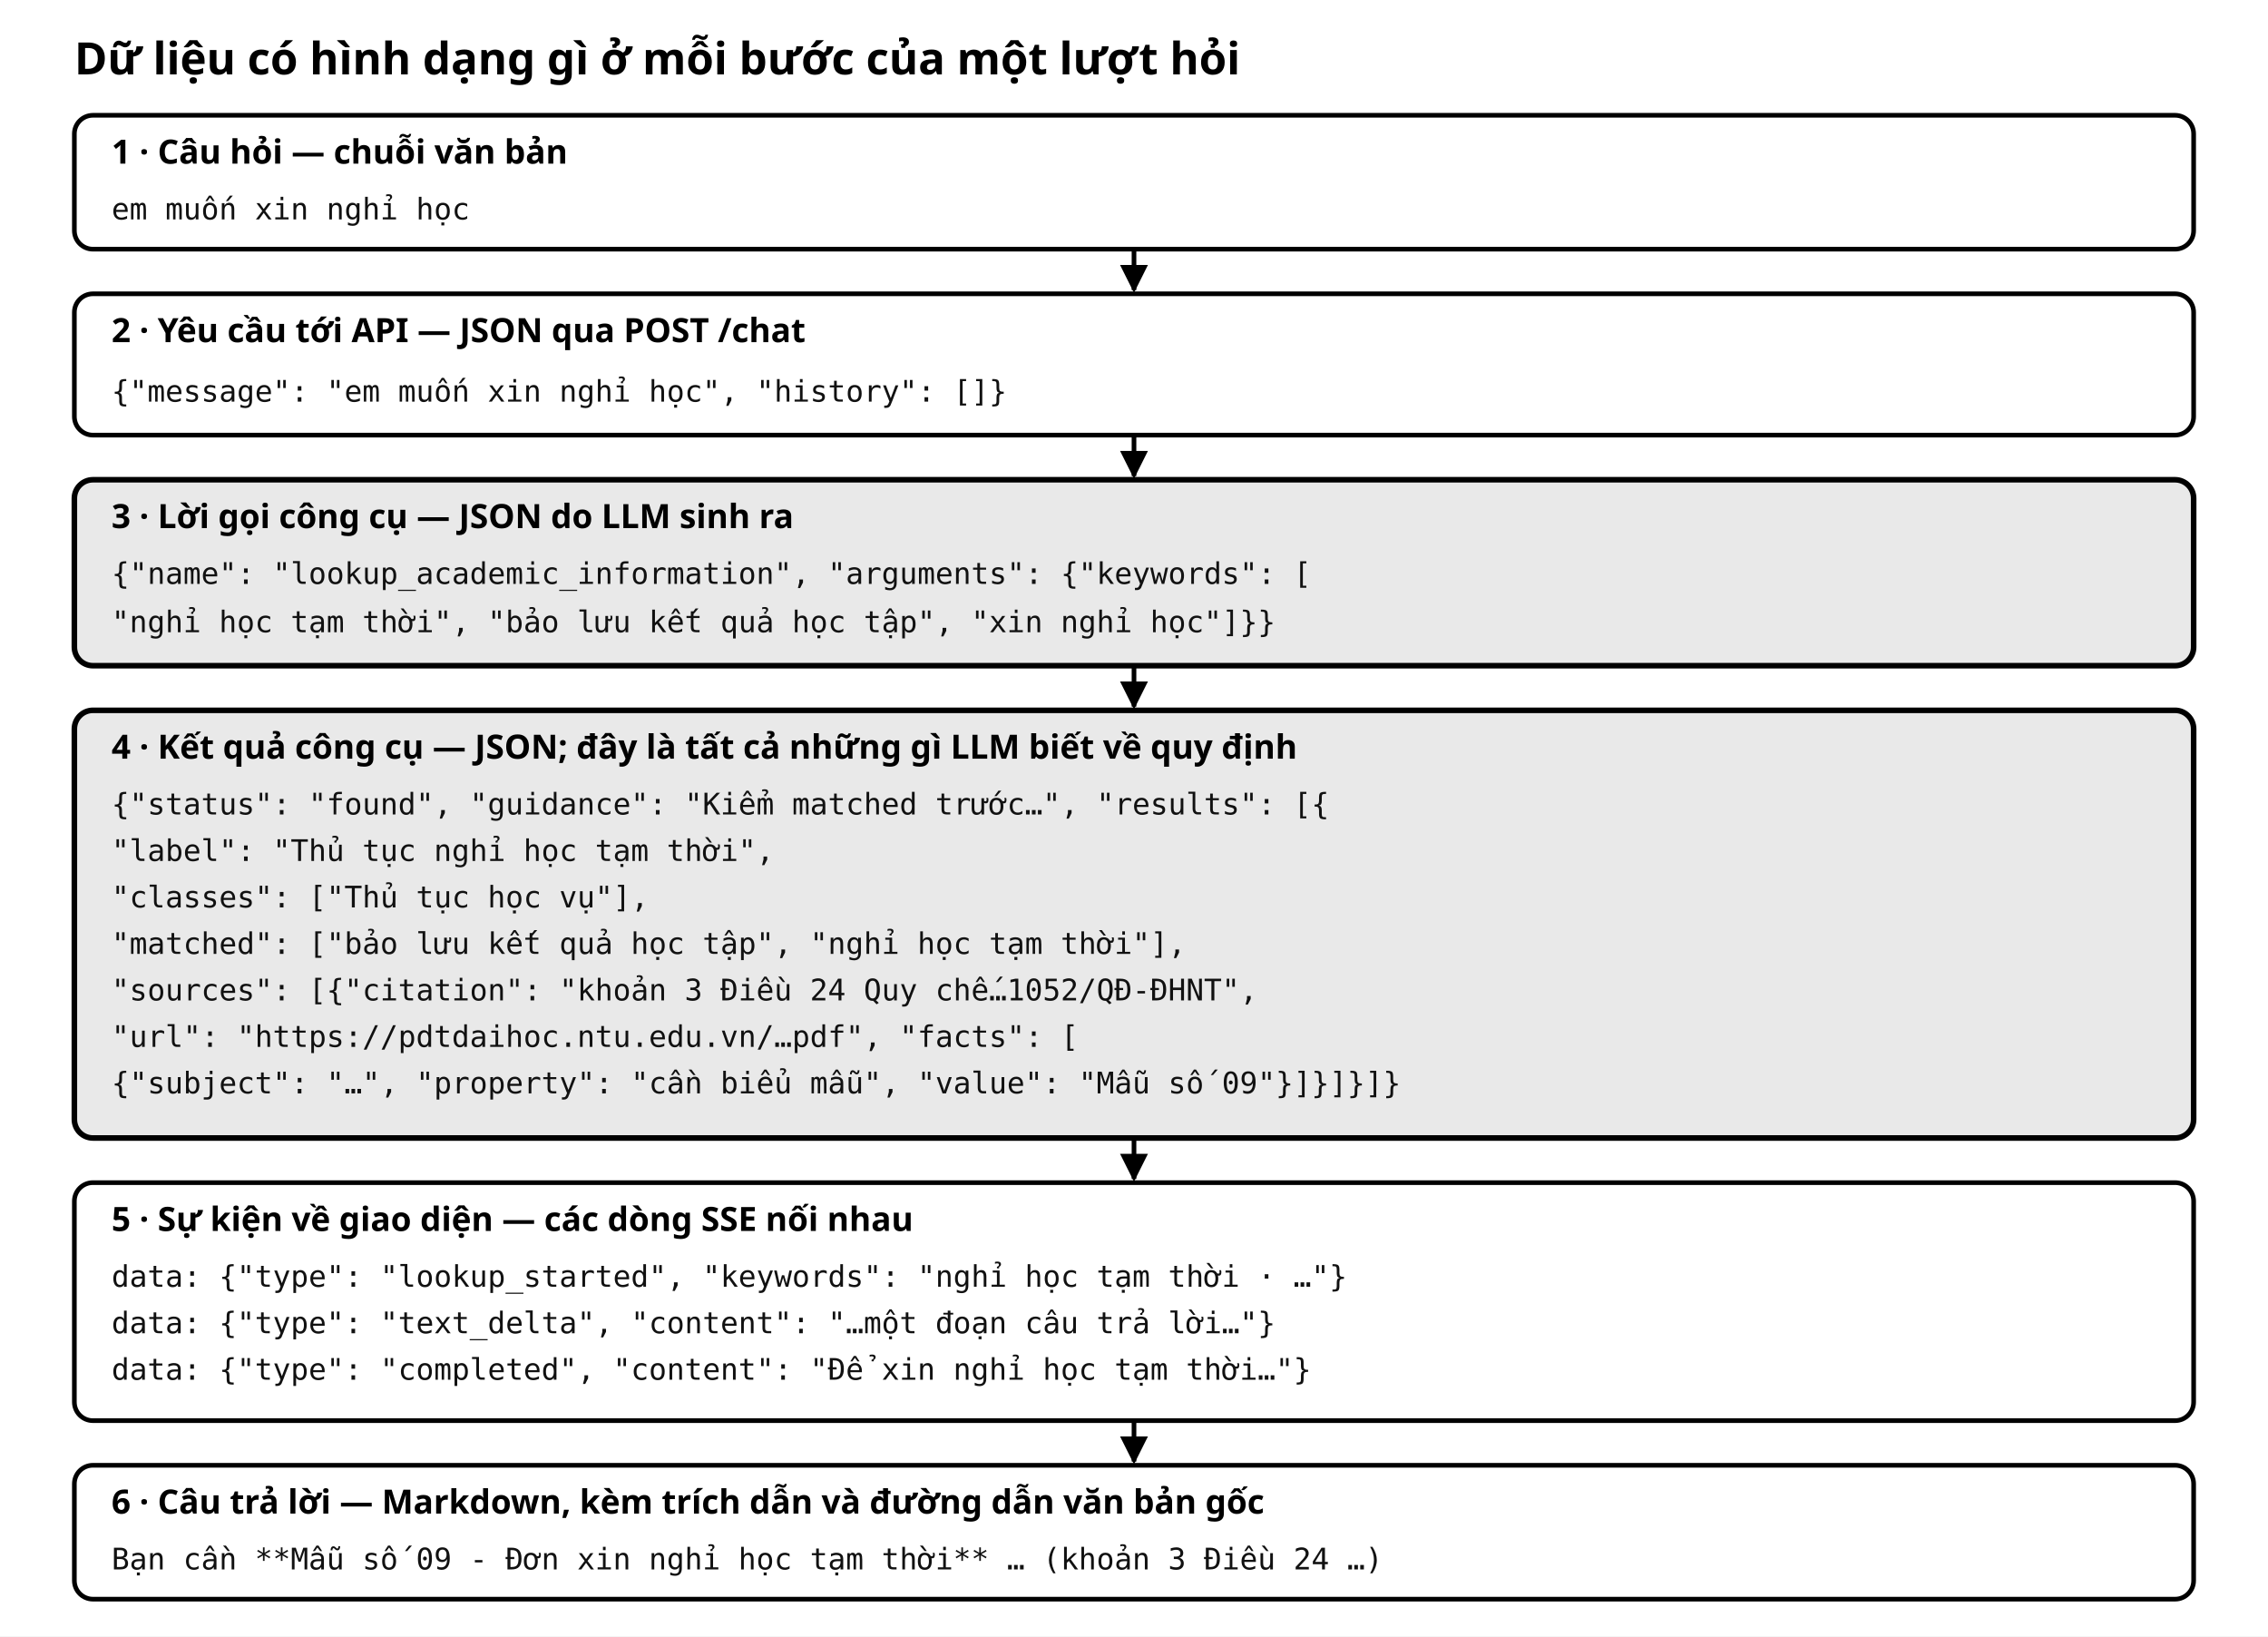
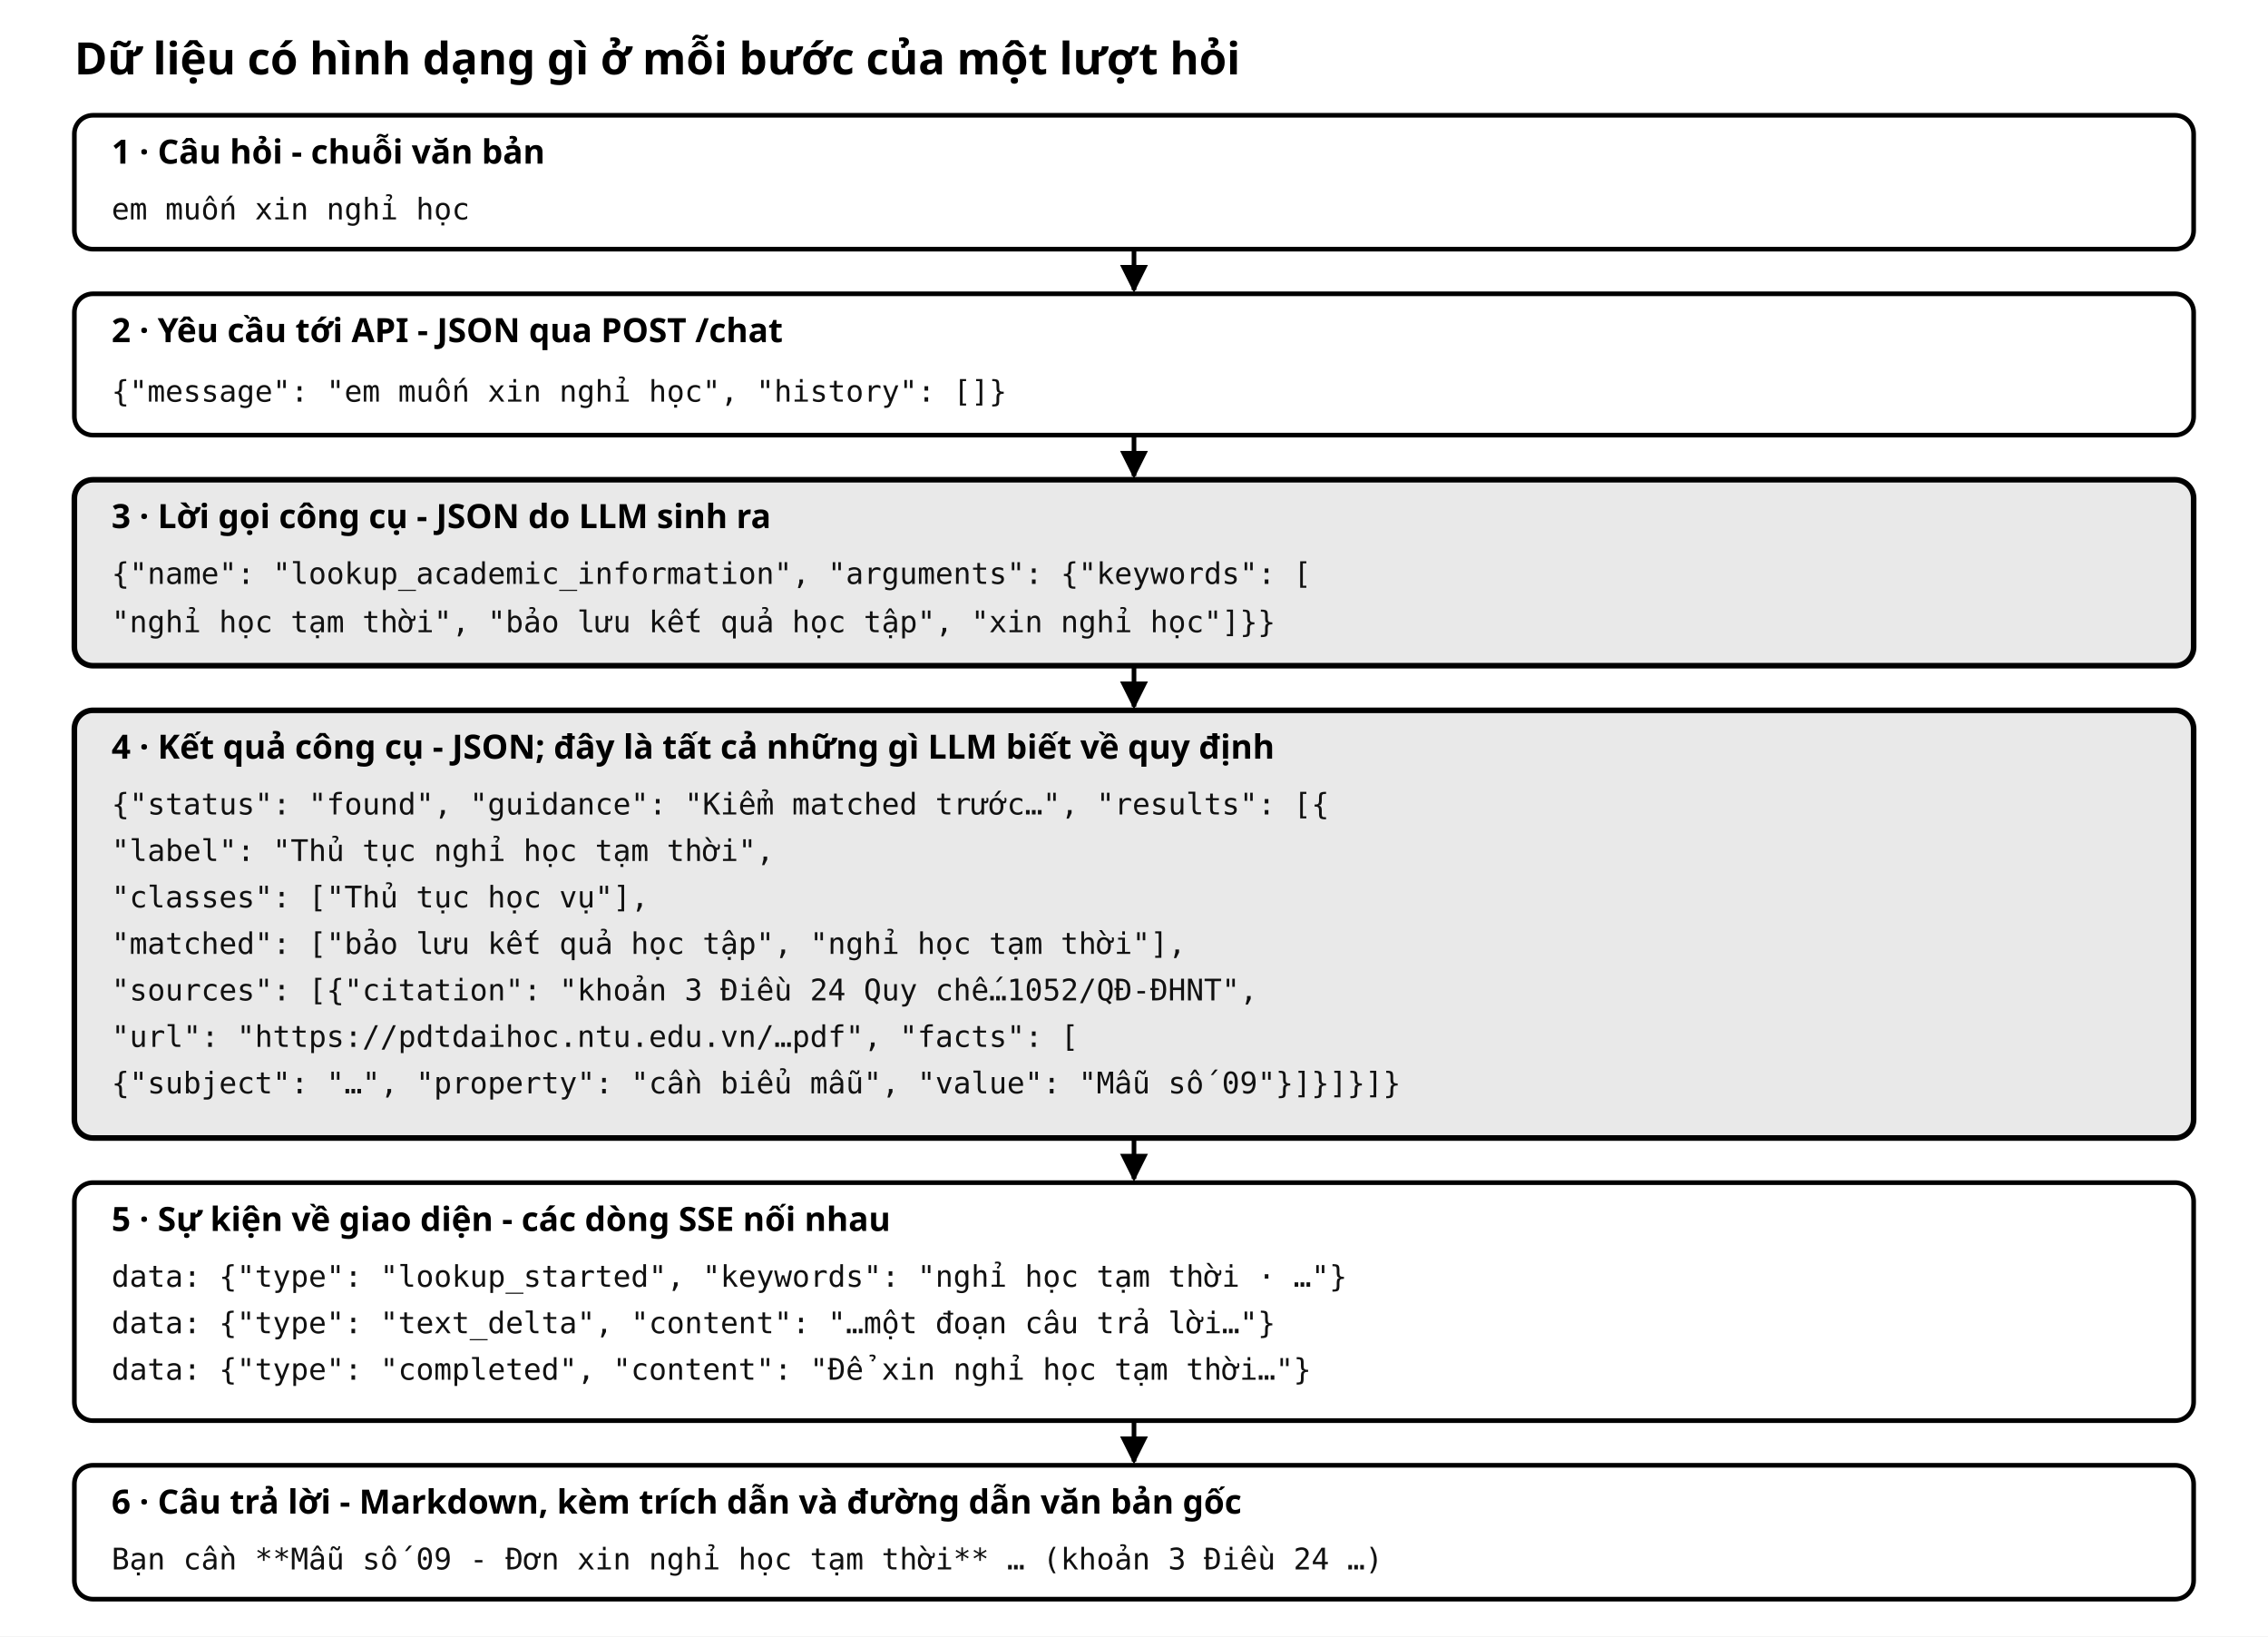
<svg xmlns="http://www.w3.org/2000/svg" width="1220" height="880" viewBox="0 0 1220 880" font-family="Noto Sans, DejaVu Sans, sans-serif">
  <defs>
    <marker id="mui" viewBox="0 0 10 10" refX="9" refY="5" markerWidth="6" markerHeight="6" orient="auto-start-reverse">
      <path d="M0 0 L10 5 L0 10 z" fill="#000000" />
    </marker>
    <style>
      .o    { fill: #ffffff; stroke: #000000; stroke-width: 2.5; }
      .odam { fill: #e9e9e9; stroke: #000000; stroke-width: 3; }
      .tieu { fill: #000000; font-size: 18px; font-weight: 700; }
      .ma   { fill: #111111; font-size: 16px; font-family: "DejaVu Sans Mono", monospace; white-space: pre; }
      .mui  { stroke: #000000; stroke-width: 2.5; fill: none; marker-end: url(#mui); }
    </style>
  </defs>
  <rect width="1220" height="880" fill="#ffffff" />
  <text x="40" y="40" style="font-size:24px; font-weight:700">Dữ liệu có hình dạng gì ở mỗi bước của một lượt hỏi</text>
  <rect x="40" y="62" width="1140" height="72" rx="10" class="o" />
-   <text x="60" y="88" class="tieu">1 · Câu hỏi — chuỗi văn bản</text>
+   <text x="60" y="88" class="tieu">1 · Câu hỏi - chuỗi văn bản</text>
  <text x="60" y="118" class="ma">em muốn xin nghỉ học</text>
  <path class="mui" d="M610 134 V156" />
  <rect x="40" y="158" width="1140" height="76" rx="10" class="o" />
-   <text x="60" y="184" class="tieu">2 · Yêu cầu tới API — JSON qua POST /chat</text>
+   <text x="60" y="184" class="tieu">2 · Yêu cầu tới API - JSON qua POST /chat</text>
  <text x="60" y="216" class="ma">{"message": "em muốn xin nghỉ học", "history": []}</text>
  <path class="mui" d="M610 234 V256" />
  <rect x="40" y="258" width="1140" height="100" rx="10" class="odam" />
-   <text x="60" y="284" class="tieu">3 · Lời gọi công cụ — JSON do LLM sinh ra</text>
+   <text x="60" y="284" class="tieu">3 · Lời gọi công cụ - JSON do LLM sinh ra</text>
  <text x="60" y="314" class="ma">{"name": "lookup_academic_information", "arguments": {"keywords": [</text>
  <text x="60" y="340" class="ma">   "nghỉ học tạm thời", "bảo lưu kết quả học tập", "xin nghỉ học"]}}</text>
  <path class="mui" d="M610 358 V380" />
  <rect x="40" y="382" width="1140" height="230" rx="10" class="odam" />
-   <text x="60" y="408" class="tieu">4 · Kết quả công cụ — JSON; đây là tất cả những gì LLM biết về quy định</text>
+   <text x="60" y="408" class="tieu">4 · Kết quả công cụ - JSON; đây là tất cả những gì LLM biết về quy định</text>
  <text x="60" y="438" class="ma">{"status": "found", "guidance": "Kiểm matched trước…", "results": [{</text>
  <text x="60" y="463" class="ma">   "label": "Thủ tục nghỉ học tạm thời",</text>
  <text x="60" y="488" class="ma">   "classes": ["Thủ tục học vụ"],</text>
  <text x="60" y="513" class="ma">   "matched": ["bảo lưu kết quả học tập", "nghỉ học tạm thời"],</text>
  <text x="60" y="538" class="ma">   "sources": [{"citation": "khoản 3 Điều 24 Quy chế…1052/QĐ-ĐHNT",</text>
  <text x="60" y="563" class="ma">      "url": "https://pdtdaihoc.ntu.edu.vn/…pdf", "facts": [</text>
  <text x="60" y="588" class="ma">         {"subject": "…", "property": "cần biểu mẫu", "value": "Mẫu số 09"}]}]}]}</text>
  <path class="mui" d="M610 612 V634" />
  <rect x="40" y="636" width="1140" height="128" rx="10" class="o" />
-   <text x="60" y="662" class="tieu">5 · Sự kiện về giao diện — các dòng SSE nối nhau</text>
+   <text x="60" y="662" class="tieu">5 · Sự kiện về giao diện - các dòng SSE nối nhau</text>
  <text x="60" y="692" class="ma">data: {"type": "lookup_started", "keywords": "nghỉ học tạm thời · …"}</text>
  <text x="60" y="717" class="ma">data: {"type": "text_delta", "content": "…một đoạn câu trả lời…"}</text>
  <text x="60" y="742" class="ma">data: {"type": "completed", "content": "Để xin nghỉ học tạm thời…"}</text>
  <path class="mui" d="M610 764 V786" />
  <rect x="40" y="788" width="1140" height="72" rx="10" class="o" />
-   <text x="60" y="814" class="tieu">6 · Câu trả lời — Markdown, kèm trích dẫn và đường dẫn văn bản gốc</text>
+   <text x="60" y="814" class="tieu">6 · Câu trả lời - Markdown, kèm trích dẫn và đường dẫn văn bản gốc</text>
  <text x="60" y="844" class="ma">Bạn cần **Mẫu số 09 - Đơn xin nghỉ học tạm thời** … (khoản 3 Điều 24 …)</text>
</svg>
